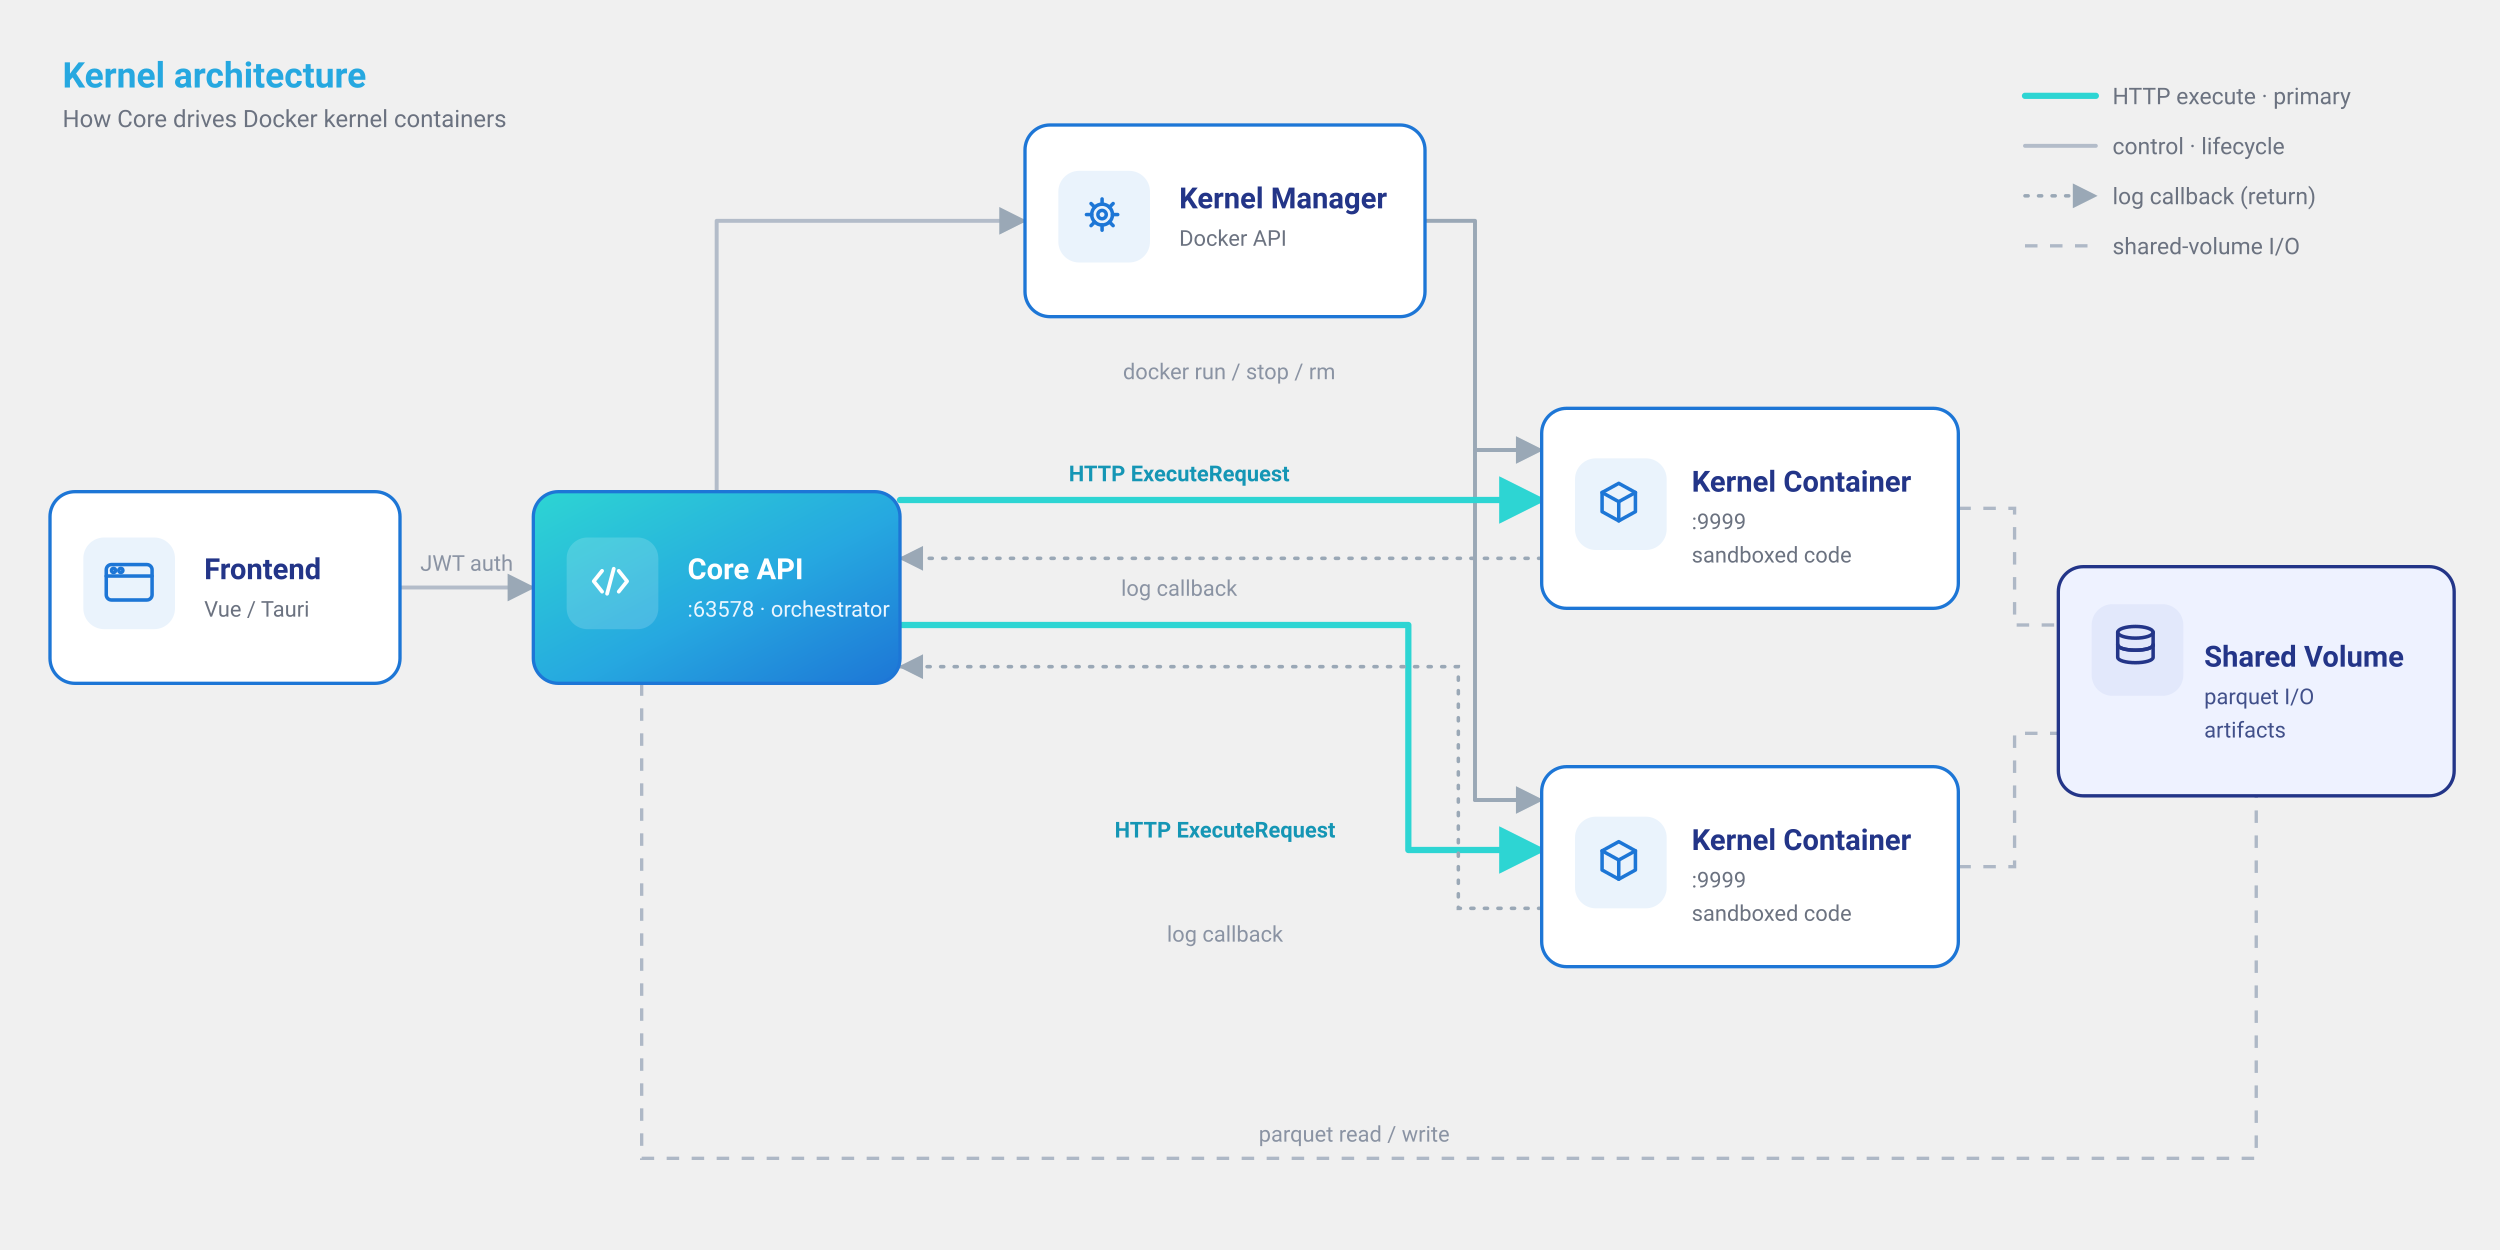
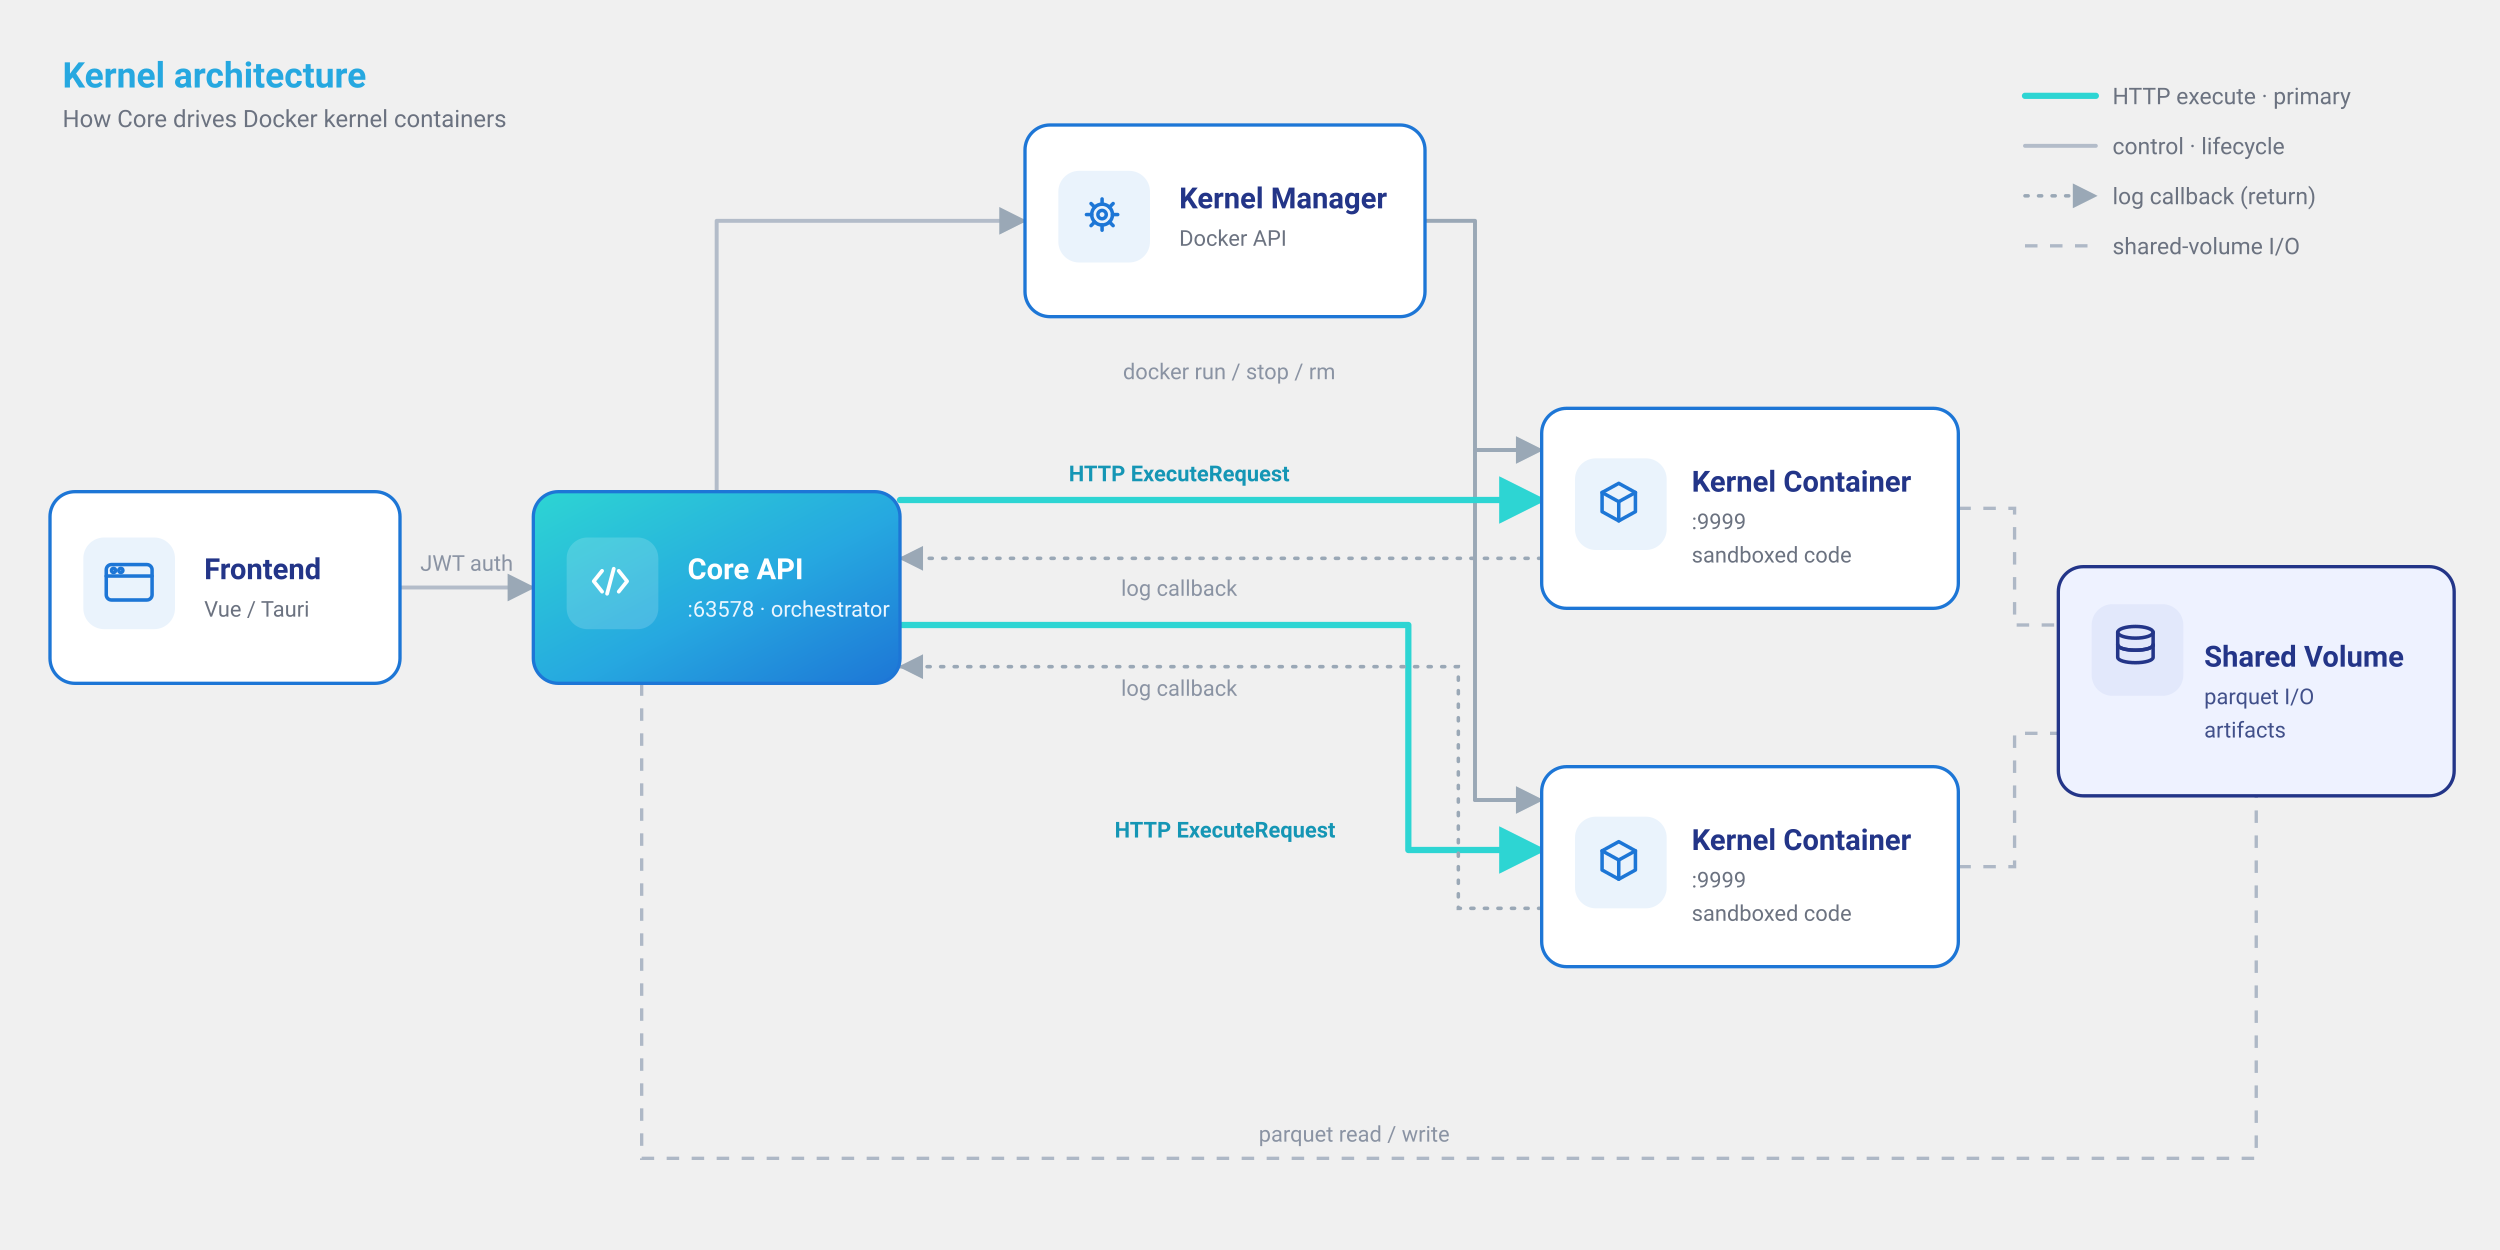
<svg xmlns="http://www.w3.org/2000/svg" viewBox="0 0 1200 600" role="img" aria-label="Kernel architecture: the Frontend authenticates to the Core API with JWT, and Core drives Docker kernel containers two ways. The Kernel Manager owns container lifecycle, issuing docker run, stop and rm to two Kernel Containers on port 9999. Core also talks HTTP ExecuteRequest directly to each container along the primary cyan path, and each container returns log callbacks over a dotted channel. Core and both kernels exchange data through a shared volume for parquet I/O and artifacts.">
  <defs>
    <linearGradient id="brand" x1="0" y1="0" x2="1" y2="1">
      <stop offset="0" stop-color="#2DD5D3" />
      <stop offset="0.55" stop-color="#26A8E0" />
      <stop offset="1" stop-color="#1D76D6" />
    </linearGradient>
    <marker id="ah" markerWidth="10" markerHeight="10" refX="7.5" refY="4.5" orient="auto">
      <path d="M1,1 L8,4.5 L1,8 Z" fill="#9aa8b6" />
    </marker>
    <marker id="ahc" markerWidth="11" markerHeight="11" refX="7.8" refY="5" orient="auto">
      <path d="M1,1.2 L8.6,5 L1,8.8 Z" fill="#2DD5D3" />
    </marker>
  </defs>
  <style>
    .box   { fill:#ffffff; stroke:#1D76D6; stroke-width:1.6; }
    .hero  { fill:url(#brand); stroke:#1D76D6; stroke-width:1.6; }
    .store { fill:#eef2ff; stroke:#233588; stroke-width:1.6; }
    .chip  { fill:#eaf3fc; }
    .chipw { fill:rgba(255,255,255,0.16); }
    .chipn { fill:#e2e8fb; }
    .ic    { fill:none; stroke:#1D76D6; stroke-width:1.7; stroke-linecap:round; stroke-linejoin:round; }
    .icw   { fill:none; stroke:#ffffff; stroke-width:1.8; stroke-linecap:round; stroke-linejoin:round; }
    .icn   { fill:none; stroke:#233588; stroke-width:1.7; stroke-linecap:round; stroke-linejoin:round; }
    .t     { font-family:Roboto,Arial,sans-serif; font-weight:600; font-size:14px; fill:#233588; }
    .tw    { font-family:Roboto,Arial,sans-serif; font-weight:600; font-size:14px; fill:#ffffff; }
    .tn    { font-family:Roboto,Arial,sans-serif; font-weight:600; font-size:14px; fill:#233588; }
    .s     { font-family:Roboto,Arial,sans-serif; font-size:10.5px; fill:#6b7280; }
    .sw    { font-family:Roboto,Arial,sans-serif; font-size:10.5px; fill:#eaf6ff; }
    .sn    { font-family:Roboto,Arial,sans-serif; font-size:10.5px; fill:#41508a; }
    .ttl   { font-family:Roboto,Arial,sans-serif; font-weight:600; font-size:17px; fill:#26A8E0; }
    .sub   { font-family:Roboto,Arial,sans-serif; font-size:11.5px; fill:#6b7280; }
    .albl  { font-family:Roboto,Arial,sans-serif; font-size:10.5px; fill:#8a93a3; }
    .exlbl { font-family:Roboto,Arial,sans-serif; font-weight:600; font-size:10.5px; fill:#1596b5; }
    .lgd   { font-family:Roboto,Arial,sans-serif; font-size:11px; fill:#6b7280; }
    .exec  { fill:none; stroke:#2DD5D3; stroke-width:3; stroke-linecap:round; stroke-linejoin:round; }
    .ctrl  { fill:none; stroke:#b3bcc9; stroke-width:1.9; stroke-linecap:round; stroke-linejoin:round; }
    .life  { fill:none; stroke:#9aa8b6; stroke-width:1.9; stroke-linecap:round; stroke-linejoin:round; }
    .ret   { fill:none; stroke:#9aa8b6; stroke-width:1.7; stroke-dasharray:1.5 5; stroke-linecap:round; }
    .data  { fill:none; stroke:#aeb8c6; stroke-width:1.6; stroke-dasharray:6 6; }
  </style>
  <text class="ttl" x="30" y="42">Kernel architecture</text>
  <text class="sub" x="30" y="61">How Core drives Docker kernel containers</text>
  <g>
    <line class="exec" x1="972" y1="46" x2="1006" y2="46" />
    <text class="lgd" x="1014" y="50">HTTP execute · primary</text>
    <line class="ctrl" x1="972" y1="70" x2="1006" y2="70" />
    <text class="lgd" x="1014" y="74">control · lifecycle</text>
    <line class="ret" x1="972" y1="94" x2="1002" y2="94" />
    <path class="ret" d="M1002,94 H1006" marker-end="url(#ah)" />
    <text class="lgd" x="1014" y="98">log callback (return)</text>
    <line class="data" x1="972" y1="118" x2="1006" y2="118" />
    <text class="lgd" x="1014" y="122">shared-volume I/O</text>
  </g>
  <path class="ctrl" d="M192,282 H256" marker-end="url(#ah)" />
  <path class="ctrl" d="M344,236 V106 H492" marker-end="url(#ah)" />
  <path class="life" d="M684,106 H708 V384" />
  <path class="life" d="M708,216 H740" marker-end="url(#ah)" />
  <path class="life" d="M708,384 H740" marker-end="url(#ah)" />
  <path class="exec" d="M432,240 H740" marker-end="url(#ahc)" />
  <path class="ret" d="M740,268 H432" marker-end="url(#ah)" />
  <path class="exec" d="M432,300 H676 V408 H740" marker-end="url(#ahc)" />
  <path class="ret" d="M740,436 H700 V320 H432" marker-end="url(#ah)" />
  <path class="data" d="M940,244 H967 V300 H988" />
  <path class="data" d="M940,416 H967 V352 H988" />
  <path class="data" d="M308,328 V556 H1083 V382" />
  <text class="albl" x="224" y="274" text-anchor="middle">JWT auth</text>
  <text class="albl" x="590" y="182" text-anchor="middle">docker run / stop / rm</text>
  <text class="exlbl" x="566" y="231" text-anchor="middle">HTTP ExecuteRequest</text>
  <text class="exlbl" x="588" y="402" text-anchor="middle">HTTP ExecuteRequest</text>
  <text class="albl" x="566" y="286" text-anchor="middle">log callback</text>
-   <text class="albl" x="588" y="452" text-anchor="middle">log callback</text>
+   <text class="albl" x="566" y="334" text-anchor="middle">log callback</text>
  <text class="albl" x="650" y="548" text-anchor="middle">parquet read / write</text>
  <g>
    <rect class="box" x="24" y="236" width="168" height="92" rx="12" />
    <rect class="chip" x="40" y="258" width="44" height="44" rx="10" />
    <g class="ic" transform="translate(49,267)">
      <rect x="2" y="4" width="22" height="17" rx="2.5" />
      <line x1="2" y1="9.5" x2="24" y2="9.5" />
      <circle cx="5.5" cy="6.8" r="1" />
      <circle cx="9" cy="6.8" r="1" />
    </g>
    <text class="t" x="98" y="278">Frontend</text>
    <text class="s" x="98" y="296">Vue / Tauri</text>
  </g>
  <g>
    <rect class="hero" x="256" y="236" width="176" height="92" rx="12" />
    <rect class="chipw" x="272" y="258" width="44" height="44" rx="10" />
    <g class="icw" transform="translate(281,267)">
      <path d="M8,7 L4,12 L8,17" />
      <path d="M16,7 L20,12 L16,17" />
      <line x1="13.6" y1="6" x2="10.4" y2="18" />
    </g>
    <text class="tw" x="330" y="278">Core API</text>
    <text class="sw" x="330" y="296">:63578 · orchestrator</text>
  </g>
  <g>
    <rect class="box" x="492" y="60" width="192" height="92" rx="12" />
    <rect class="chip" x="508" y="82" width="44" height="44" rx="10" />
    <g class="ic" transform="translate(517,91)">
      <circle cx="12" cy="12" r="5" />
      <circle cx="12" cy="12" r="2" />
      <line x1="17" y1="12" x2="19.5" y2="12" />
      <line x1="4.5" y1="12" x2="7" y2="12" />
      <line x1="12" y1="17" x2="12" y2="19.5" />
      <line x1="12" y1="4.5" x2="12" y2="7" />
      <line x1="15.54" y1="15.54" x2="17.3" y2="17.3" />
      <line x1="6.7" y1="6.7" x2="8.46" y2="8.46" />
      <line x1="15.54" y1="8.46" x2="17.3" y2="6.7" />
      <line x1="6.7" y1="17.3" x2="8.46" y2="15.54" />
    </g>
    <text class="t" x="566" y="100">Kernel Manager</text>
    <text class="s" x="566" y="118">Docker API</text>
  </g>
  <g>
    <rect class="box" x="740" y="196" width="200" height="96" rx="12" />
    <rect class="chip" x="756" y="220" width="44" height="44" rx="10" />
    <g class="ic" transform="translate(765,229)">
      <path d="M12,3 L20,7.4 V16.6 L12,21 L4,16.6 V7.4 Z" />
      <path d="M4,7.4 L12,11.8 L20,7.4" />
      <path d="M12,11.8 V21" />
    </g>
    <text class="t" x="812" y="236">Kernel Container</text>
    <text class="s" x="812" y="254">:9999</text>
    <text class="s" x="812" y="270">sandboxed code</text>
  </g>
  <g>
    <rect class="box" x="740" y="368" width="200" height="96" rx="12" />
    <rect class="chip" x="756" y="392" width="44" height="44" rx="10" />
    <g class="ic" transform="translate(765,401)">
      <path d="M12,3 L20,7.4 V16.6 L12,21 L4,16.6 V7.4 Z" />
      <path d="M4,7.4 L12,11.8 L20,7.4" />
      <path d="M12,11.8 V21" />
    </g>
    <text class="t" x="812" y="408">Kernel Container</text>
    <text class="s" x="812" y="426">:9999</text>
    <text class="s" x="812" y="442">sandboxed code</text>
  </g>
  <g>
    <rect class="store" x="988" y="272" width="190" height="110" rx="12" />
    <rect class="chipn" x="1004" y="290" width="44" height="44" rx="10" />
    <g class="icn" transform="translate(1013,299)">
      <ellipse cx="12" cy="4.5" rx="8.5" ry="2.8" />
      <path d="M3.5,4.5 V10.5 C3.5,12 7.3,13.1 12,13.1 C16.7,13.1 20.5,12 20.5,10.5 V4.5" />
      <path d="M3.5,10.5 C3.5,12 7.3,13.1 12,13.1 C16.7,13.1 20.5,12 20.5,10.5" />
      <path d="M3.5,10.5 V16.5 C3.5,18 7.3,19.1 12,19.1 C16.7,19.1 20.5,18 20.5,16.5 V10.5" />
    </g>
    <text class="tn" x="1058" y="320">Shared Volume</text>
    <text class="sn" x="1058" y="338">parquet I/O</text>
    <text class="sn" x="1058" y="354">artifacts</text>
  </g>
</svg>
